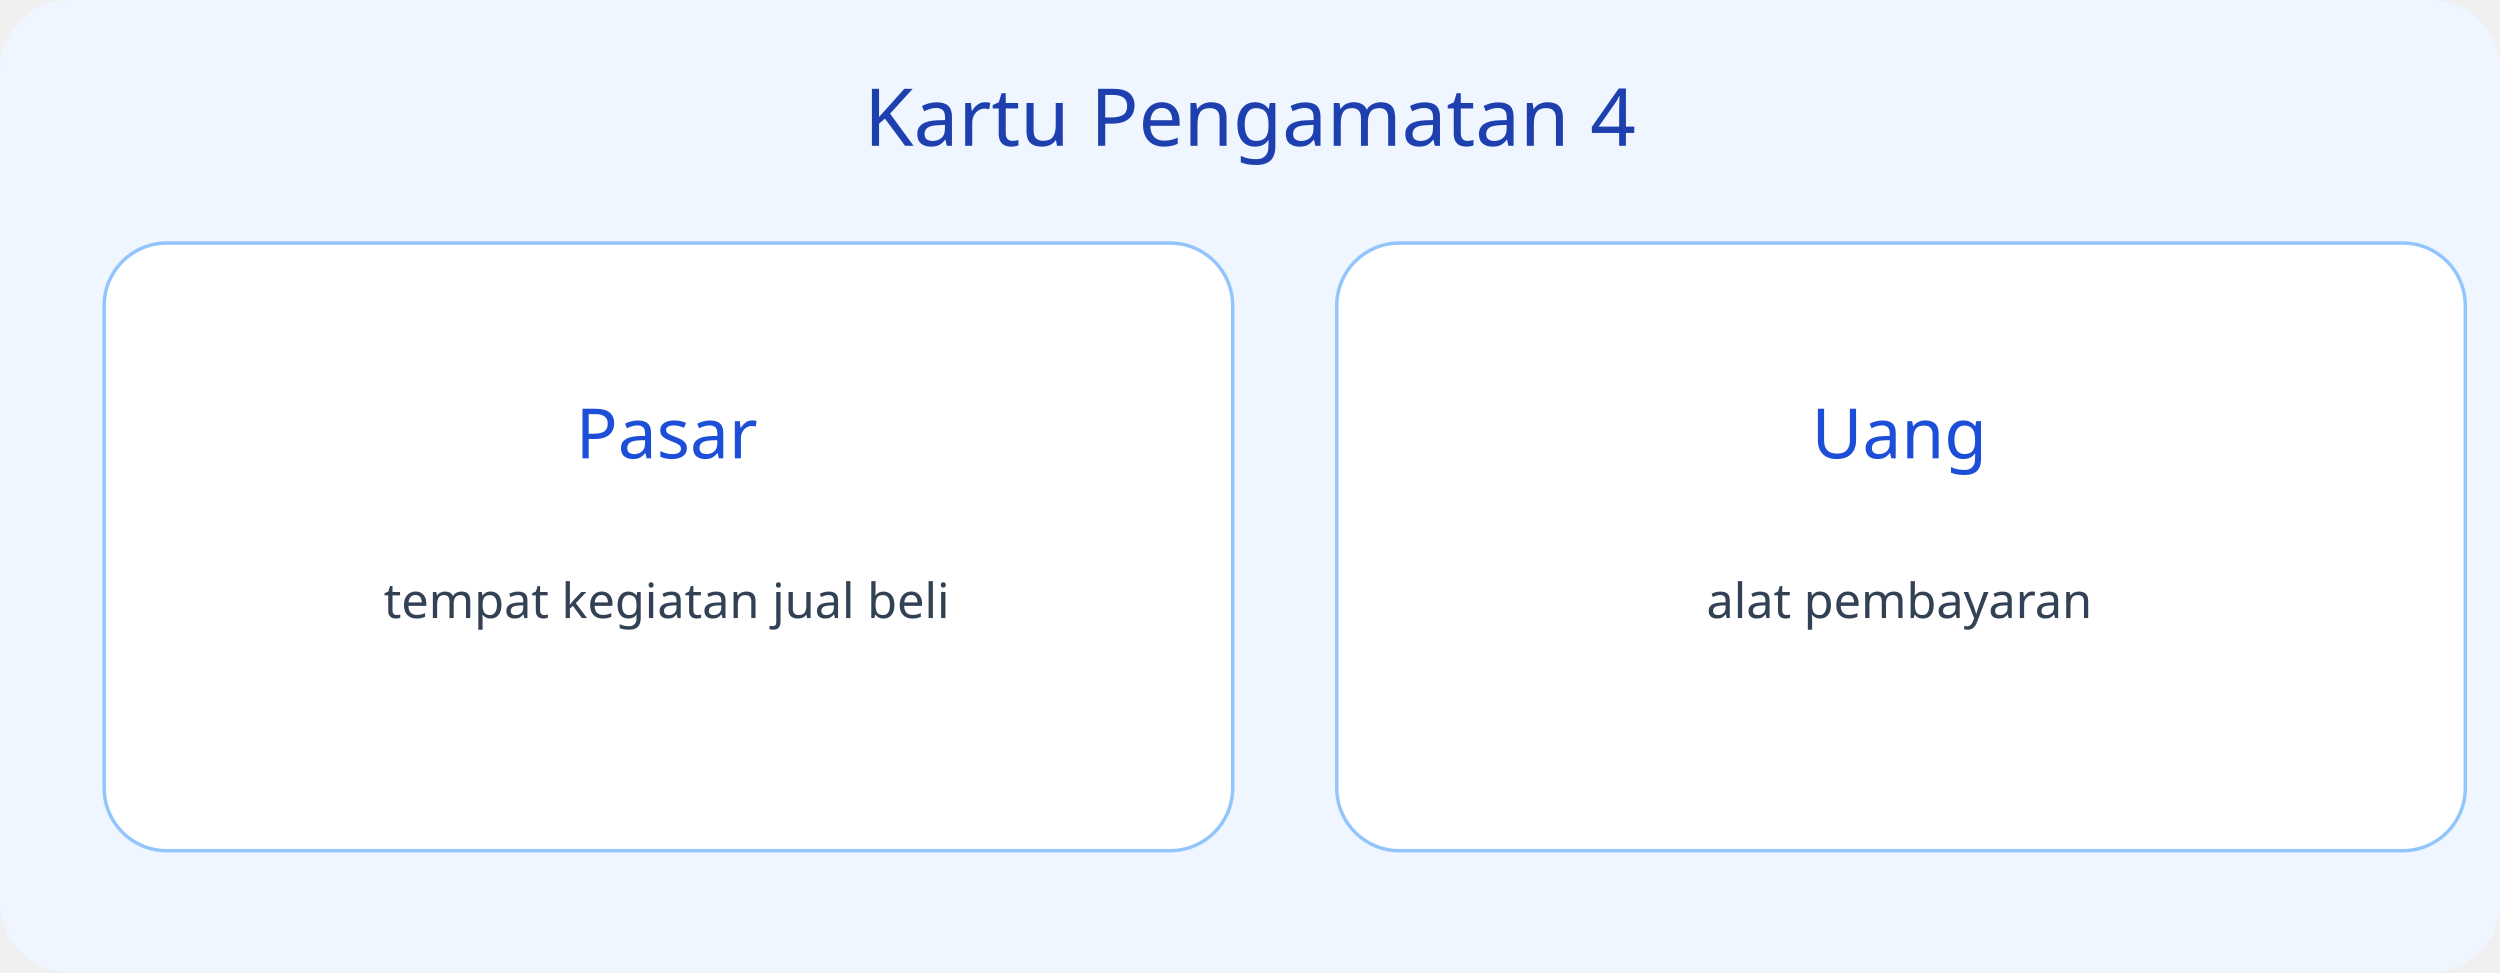
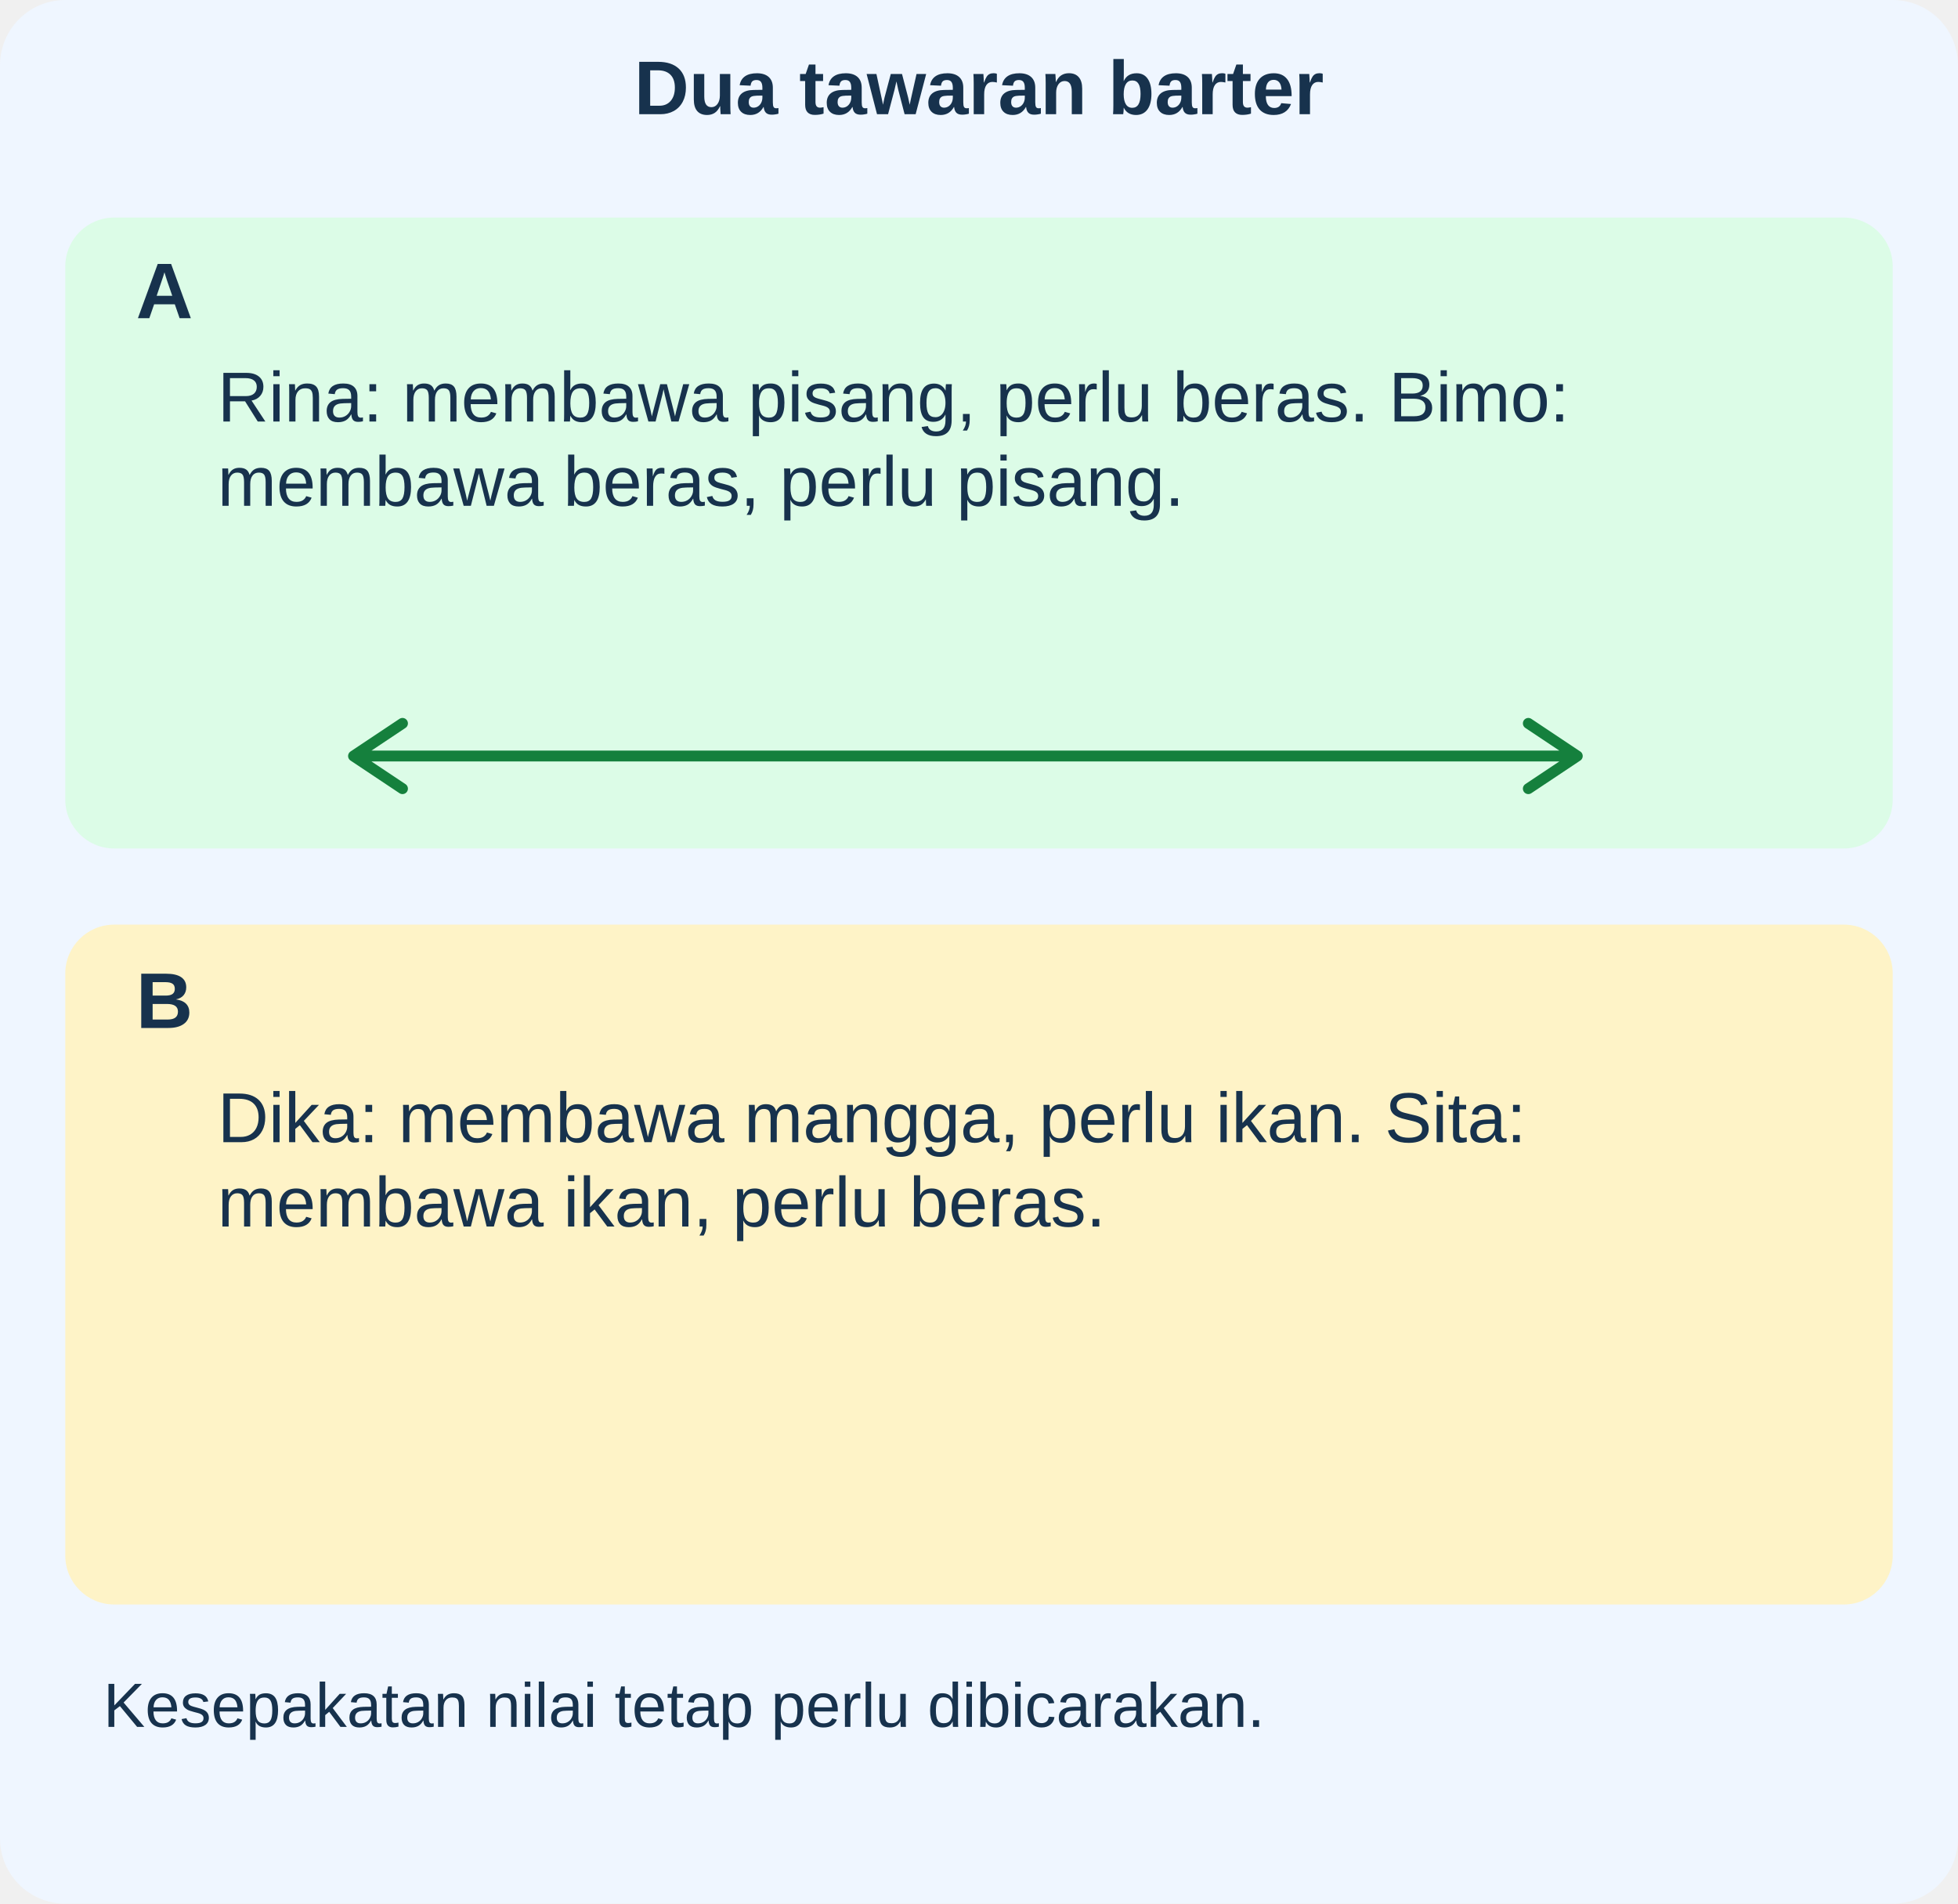
- <svg xmlns="http://www.w3.org/2000/svg" viewBox="0 0 720 280">
-   <rect width="720" height="280" rx="20" fill="#eff6ff" />
-   <text x="360" y="42" font-size="23" text-anchor="middle" font-family="sans-serif" fill="#1e40af">Kartu Pengamatan 4</text>
-   <rect x="30" y="70" width="325" height="175" rx="18" fill="white" stroke="#93c5fd" />
-   <text x="192" y="132" font-size="20" text-anchor="middle" font-family="sans-serif" fill="#1d4ed8">Pasar</text>
-   <text x="192" y="178" font-size="14" text-anchor="middle" font-family="sans-serif" fill="#334155">tempat kegiatan jual beli</text>
-   <rect x="385" y="70" width="325" height="175" rx="18" fill="white" stroke="#93c5fd" />
-   <text x="547" y="132" font-size="20" text-anchor="middle" font-family="sans-serif" fill="#1d4ed8">Uang</text>
-   <text x="547" y="178" font-size="14" text-anchor="middle" font-family="sans-serif" fill="#334155">alat pembayaran</text>
+ <svg xmlns="http://www.w3.org/2000/svg" viewBox="0 0 720 700" role="img" aria-labelledby="title desc">
+   <g font-family="Arial, sans-serif">
+     <rect x="0" y="0" width="720" height="700" rx="24" fill="#eff6ff" stroke="none" stroke-width="3" />
+     <text x="360" y="42" font-size="28" fill="#17324d" text-anchor="middle" font-weight="750">Dua tawaran barter</text>
+     <rect x="24" y="80" width="672" height="232" rx="18" fill="#dcfce7" stroke="none" stroke-width="3" />
+     <text x="50" y="117" font-size="29" fill="#17324d" text-anchor="start" font-weight="750">A</text>
+     <text x="80" y="155" font-size="26" fill="#17324d" text-anchor="start" font-weight="500">Rina: membawa pisang, perlu beras. Bimo:</text>
+     <text x="80" y="186" font-size="26" fill="#17324d" text-anchor="start" font-weight="500">membawa beras, perlu pisang.</text>
+     <path d="M130 278 L580 278 M148 266 L130 278 L148 290 M562 266 L580 278 L562 290" fill="none" stroke="#15803d" stroke-width="4" stroke-linecap="round" stroke-linejoin="round" />
+     <rect x="24" y="340" width="672" height="250" rx="18" fill="#fef3c7" stroke="none" stroke-width="3" />
+     <text x="50" y="378" font-size="29" fill="#17324d" text-anchor="start" font-weight="750">B</text>
+     <text x="80" y="420" font-size="26" fill="#17324d" text-anchor="start" font-weight="500">Dika: membawa mangga, perlu ikan. Sita:</text>
+     <text x="80" y="451" font-size="26" fill="#17324d" text-anchor="start" font-weight="500">membawa ikan, perlu beras.</text>
+     <text x="38" y="635" font-size="23" fill="#17324d" text-anchor="start" font-weight="500">Kesepakatan nilai tetap perlu dibicarakan.</text>
+   </g>
</svg>
